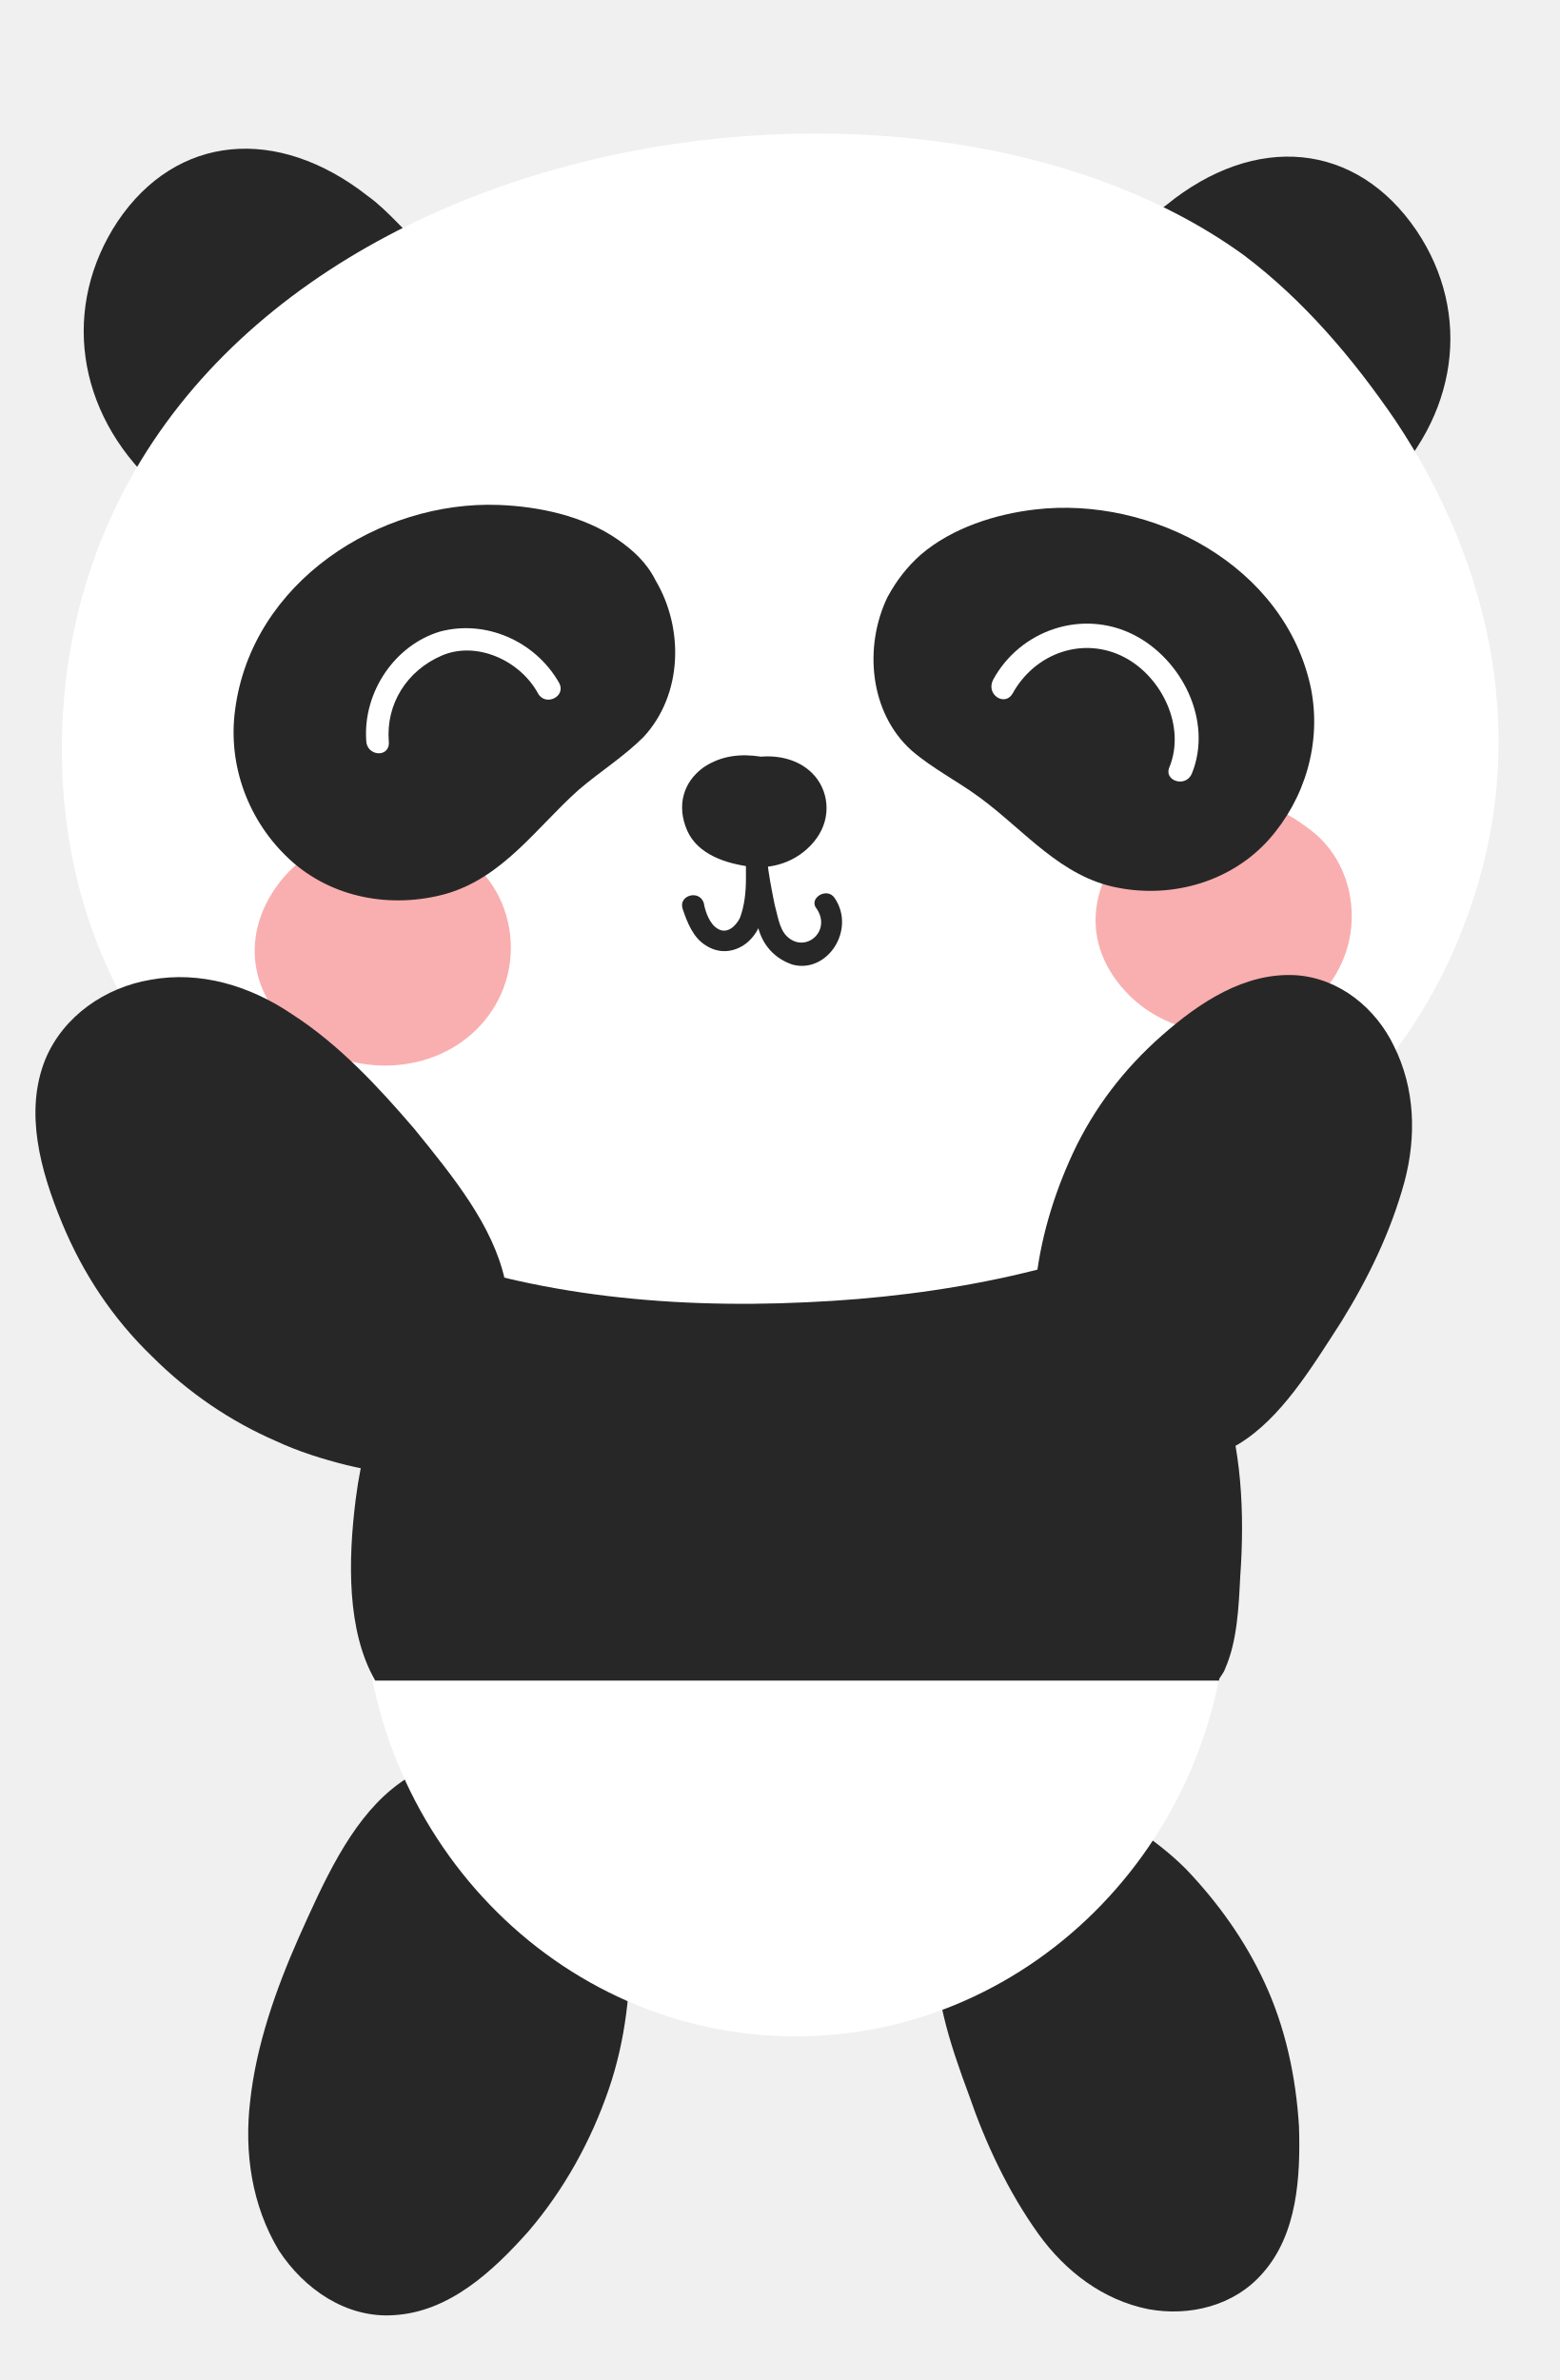
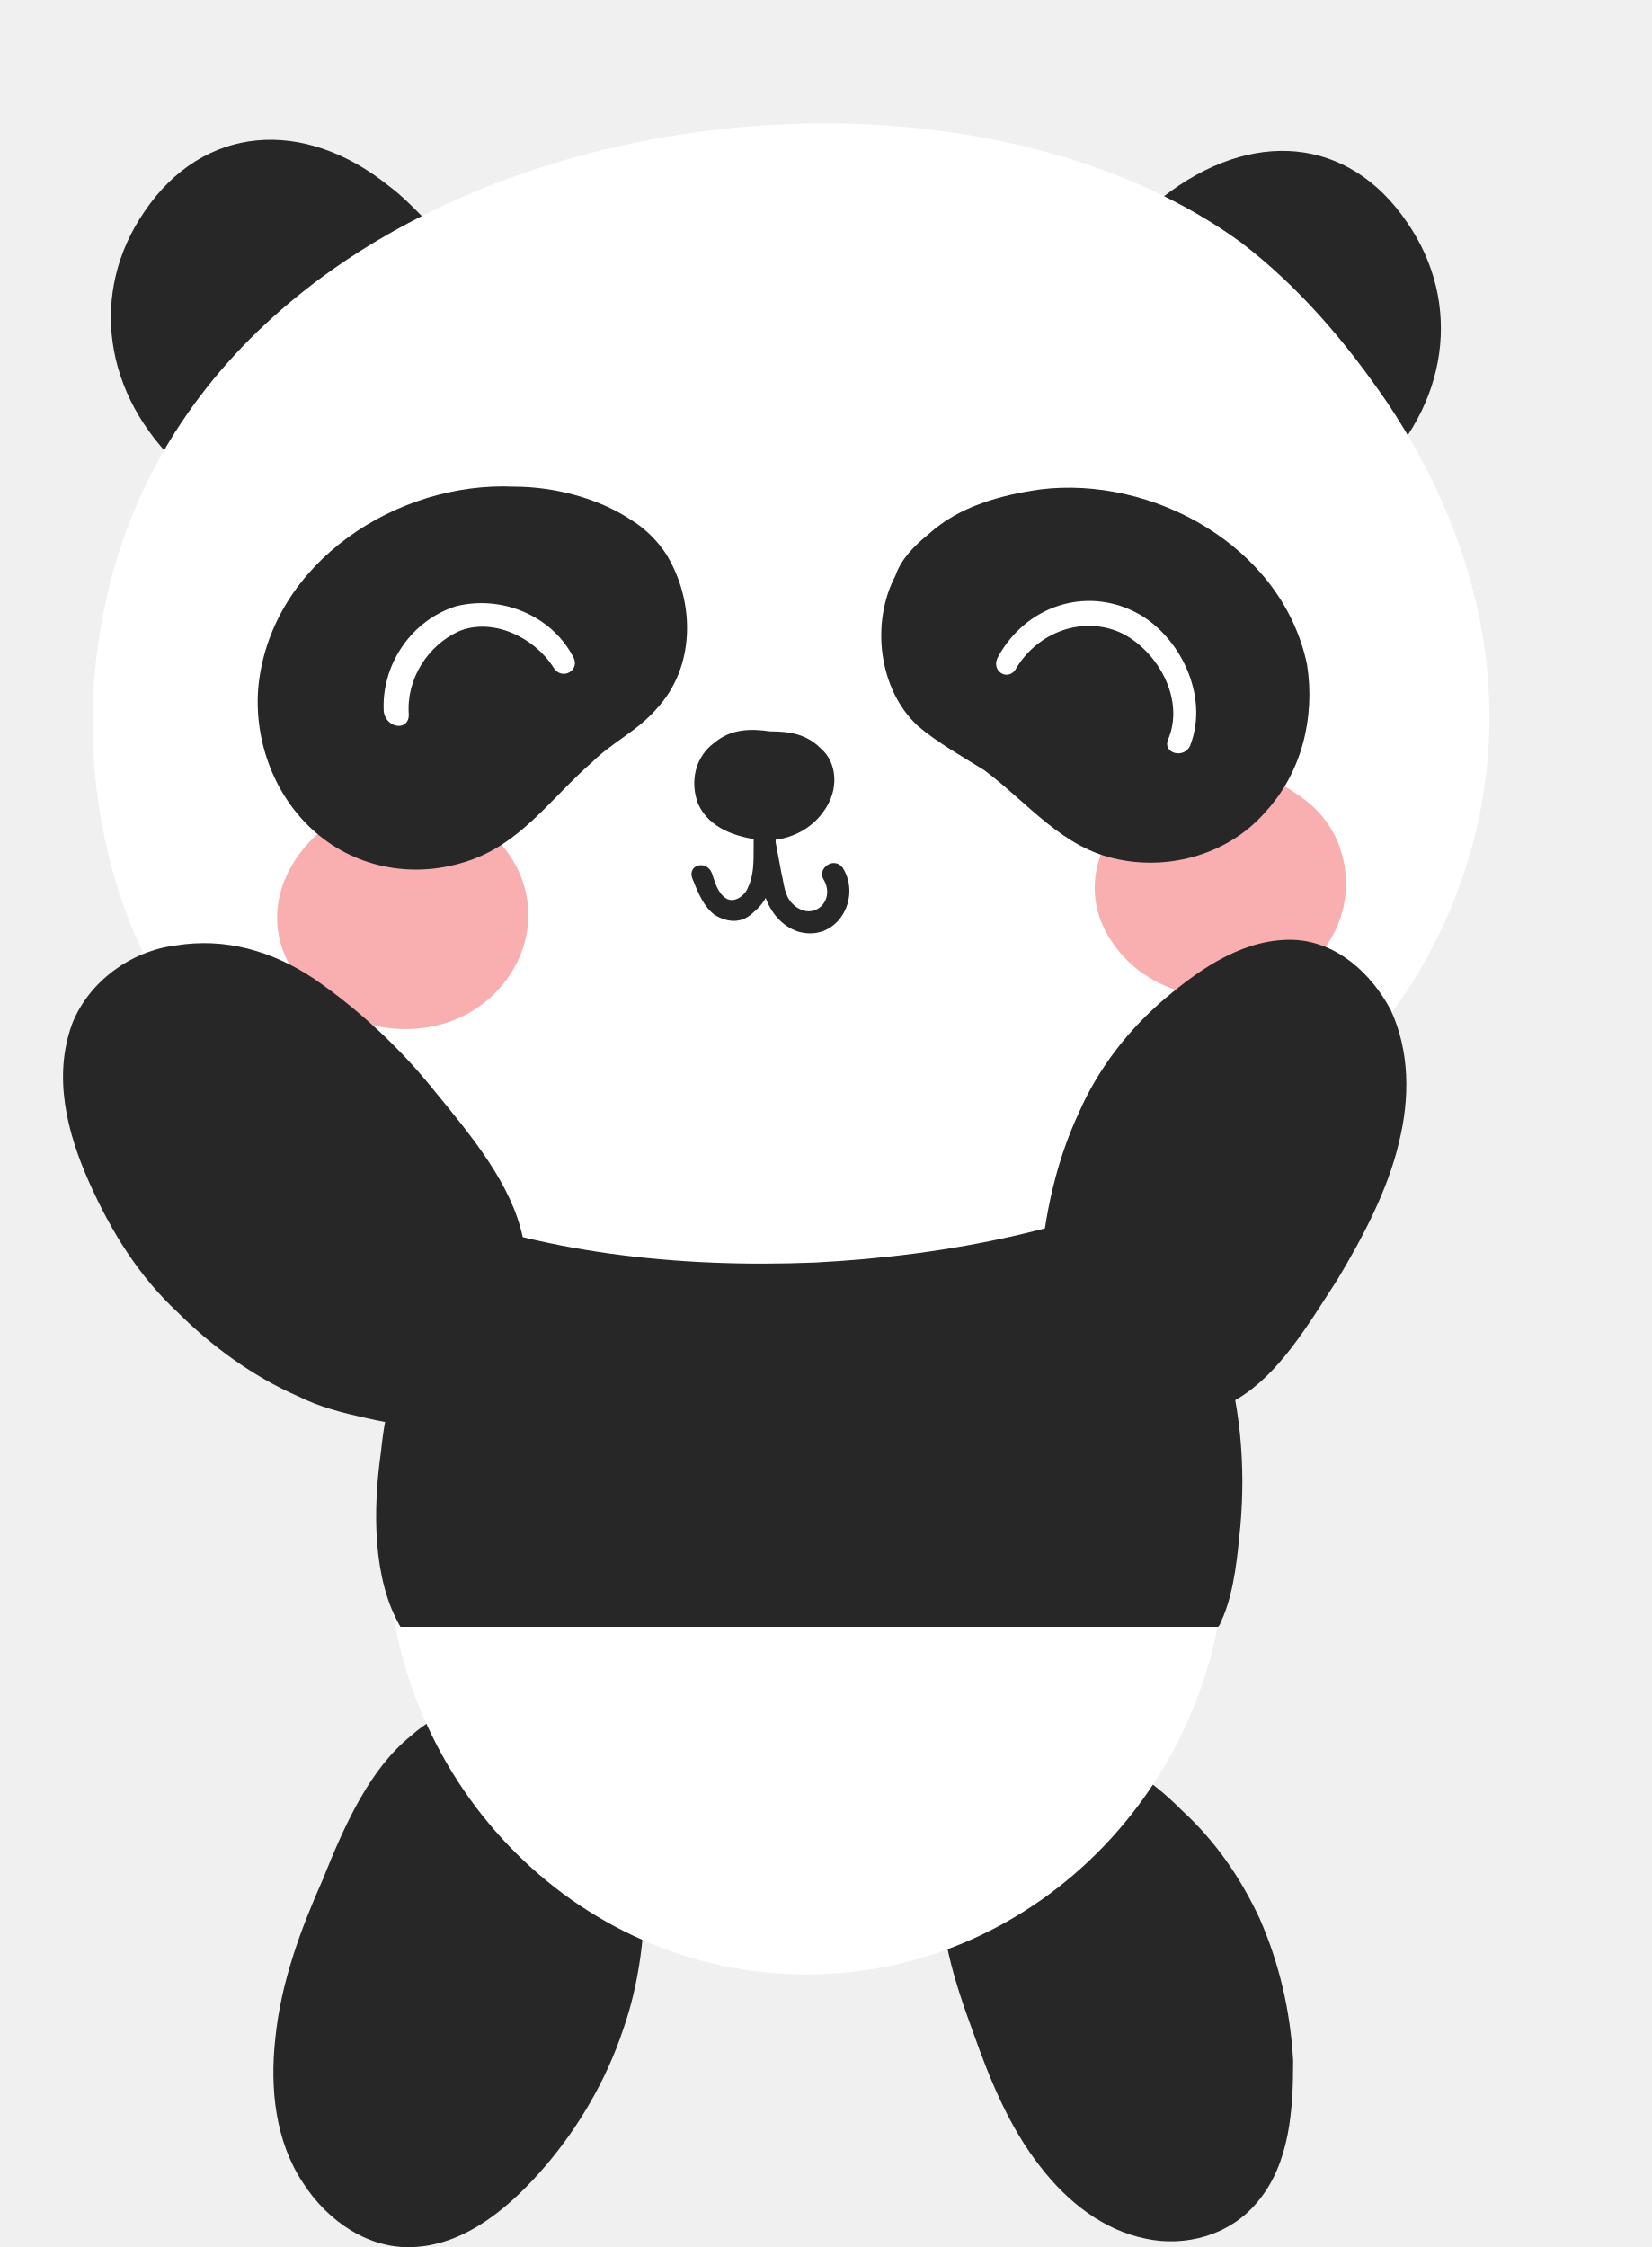
- <svg xmlns="http://www.w3.org/2000/svg" version="1.1" id="Layer_1" x="0px" y="0px" viewBox="0 0 103.5 157.9" enable-background="new 0 0 103.5 157.9" xml:space="preserve">
-   <rect display="none" fill="#1CD3C6" width="1500" height="2000" />
+ <svg xmlns="http://www.w3.org/2000/svg" version="1.1" id="Layer_1" x="0px" y="0px" viewBox="0 0 59.4 80.8" enable-background="new 0 0 59.4 80.8" xml:space="preserve">
+   <rect y="-4.4" display="none" fill="#1CD3C6" width="1500" height="2000" />
  <g>
-     <path fill="#282728" d="M62.2,128.5c-0.4,3.4,0.8,7,2.1,10.5c1.1,3.2,2.6,6.4,4.6,9.2c1.8,2.5,4.3,4.4,7.3,5   c2.7,0.5,5.7-0.2,7.6-2.4c2.3-2.6,2.5-6.4,2.4-9.7c-0.2-3.3-0.9-6.6-2.3-9.6c-1.3-2.8-3.1-5.3-5.2-7.5c-1.1-1.1-2.3-2-3.5-2.8   c-1.3-0.9-2.8-1.8-4.4-1.7c-1,0.1-2.1,0.7-2.9,1.2c-0.9,0.6-1.8,1.2-2.5,2C63.3,124.4,62.5,126.4,62.2,128.5z" />
-     <path fill="#282728" d="M26,118.7c-2.8,2.3-4.5,6.1-6.2,9.9c-1.5,3.4-2.8,7.1-3.2,10.8c-0.4,3.4,0.1,6.9,1.9,9.9   c1.7,2.6,4.5,4.5,7.6,4.3c3.7-0.2,6.6-2.9,9-5.6c2.3-2.7,4.1-5.9,5.3-9.4c1.1-3.2,1.5-6.7,1.4-10.1c-0.1-1.7-0.3-3.4-0.6-5.1   c-0.4-1.8-0.8-3.7-2.1-4.9c-0.8-0.8-2.1-1.2-3.2-1.4c-1.1-0.3-2.3-0.5-3.5-0.5C29.8,116.5,27.7,117.3,26,118.7z" />
-     <ellipse fill="#FFFFFF" cx="52.8" cy="105.3" rx="28.7" ry="29.8" />
-     <path fill="#282728" d="M80.9,111.4c0.1-0.2,0.3-0.4,0.4-0.7c0.8-1.8,0.9-4.1,1-6.1c0.3-4.2,0.1-8.6-1.3-12.5   c-1.4-3.9-4.2-6.8-7-9.2c-1.5-1.3-3.1-2.5-4.9-3.4c-1.8-1-3.8-1.4-5.7-1.7c-4.2-0.6-8.5-0.6-12.8-0.5c-7.1,0.1-15,1-20.5,7.2   c-3.5,4-5.8,9.4-6.5,15c-0.5,4-0.6,8.7,1.3,12H80.9z" />
-     <path fill="#282728" d="M26.3,14.7c-0.6-0.6-1.2-1.2-1.9-1.7c-6-4.7-12.7-4.1-16.6,1.7C4.1,20.3,5,27.3,10.3,32.2   c-0.2,0.4,0,0.9,0.5,1c1.5,0.1,2.6-0.8,3.7-1.7c1.3-1.1,2.6-2.3,3.8-3.5c2.5-2.4,4.8-5,7-7.7c0.5-0.7,1-1.3,1.6-2   c0.4-0.5,1-1.1,0.7-1.8C27.4,15.8,26.8,15.2,26.3,14.7z" />
-     <path fill="#282728" d="M74.2,17c-0.3,0.8,0.4,1.3,0.7,1.8c0.5,0.7,1,1.3,1.6,2c2.2,2.7,4.5,5.3,7,7.7c1.2,1.2,2.5,2.4,3.8,3.5   c1.1,0.9,2.1,1.9,3.7,1.7c0.5,0,0.7-0.6,0.5-1c5.3-5,6.2-11.9,2.5-17.4c-4-5.9-10.7-6.5-16.6-1.7c-0.7,0.5-1.3,1.1-1.9,1.7   C75.1,15.8,74.5,16.4,74.2,17z" />
-     <path fill="#FFFFFF" d="M92.6,27.9c-2.8-4.1-6.1-8-10.1-11C59.8,0.5,10.2,9.1,4.6,43.5c-1.1,6.9-0.4,14.1,2.4,20.4   c8.1,18.5,27.6,23.4,46.5,22.5c18.2-0.8,37.3-7.2,43.9-25.7C101.6,49.2,99,37.5,92.6,27.9z" />
-     <path fill="#F9AFAF" d="M33.9,62.9c0,2.1-0.9,4.2-2.6,5.7c-3.4,3-8.9,2.7-12.1-0.4c-7.1-7.1,3.8-17.4,11.6-11.4   C32.9,58.3,33.9,60.6,33.9,62.9z" />
-     <path fill="#F9AFAF" d="M89.7,60.8c0,2.1-0.9,4.2-2.6,5.7c-3.4,2.9-8.9,2.7-12.1-0.4c-7.1-7,3.8-17.2,11.6-11.3   C88.7,56.2,89.7,58.5,89.7,60.8z" />
-     <path fill="#282728" d="M41,35.8c-2.3-1.6-5.3-2.2-7.9-2.3c-7.9-0.3-16.4,5.1-17.5,13.6c-0.5,3.7,0.9,7.4,3.6,9.9   c2.8,2.6,6.8,3.3,10.4,2.3c3.8-1.1,6-4.4,8.8-6.9c1.4-1.2,3-2.2,4.3-3.5c2.6-2.8,2.7-7.2,0.8-10.4C42.9,37.3,42,36.5,41,35.8z" />
-     <path fill="#282728" d="M58.9,39.6c-1.6,3.3-1.2,7.7,1.6,10.2c1.4,1.2,3,2,4.5,3.1c3,2.2,5.4,5.3,9.2,6c3.6,0.7,7.5-0.4,10-3.2   c2.4-2.7,3.5-6.4,2.8-10c-1.7-8.2-10.6-12.8-18.3-11.9c-2.6,0.3-5.5,1.2-7.6,3C60.2,37.6,59.5,38.5,58.9,39.6z" />
-     <path fill="#282728" d="M53.9,51.3c-0.9-0.9-2.2-1.2-3.4-1.1c-1.3-0.2-2.6-0.1-3.8,0.7c-1.4,1-1.8,2.6-1.1,4.2   c0.7,1.6,2.6,2.2,4.2,2.4c1.7,0.2,3.4-0.5,4.4-1.9C55.2,54.2,55,52.4,53.9,51.3z" />
-     <path fill="#282728" d="M50.9,55.8c0-0.9-1.5-1-1.4,0c0,0.8,0,1.7,0,2.5c0,0.9-0.1,1.8-0.4,2.6c-0.3,0.6-0.9,1.1-1.5,0.7   c-0.5-0.3-0.8-1.1-0.9-1.7c-0.3-0.9-1.7-0.5-1.4,0.4c0.3,0.9,0.7,1.9,1.5,2.4c0.9,0.6,1.9,0.5,2.7-0.1c0.9-0.7,1.2-1.8,1.4-3   C50.9,58.4,50.9,57.1,50.9,55.8z" />
-     <path fill="#282728" d="M55.4,59.6c-0.5-0.8-1.8,0-1.2,0.7c1,1.5-0.8,3-2,1.8c-0.5-0.5-0.6-1.4-0.8-2.1c-0.2-1-0.4-2-0.5-3   c-0.2-0.9-1.6-0.5-1.4,0.4c0.2,1.4,0.4,2.8,0.8,4.1c0.3,1.2,1.1,2.1,2.3,2.5C54.9,64.6,56.8,61.7,55.4,59.6z" />
-     <path fill="#282728" d="M33.5,84.9c-0.8-3.6-3.4-6.8-6-10c-2.4-2.8-5-5.6-8.1-7.6c-2.8-1.9-6.1-2.9-9.4-2.3c-3,0.5-5.8,2.4-7,5.3   c-1.4,3.5-0.3,7.4,1.1,10.8c1.4,3.4,3.4,6.4,6,8.9c2.4,2.4,5.2,4.3,8.2,5.6c1.5,0.7,3.1,1.2,4.7,1.6c1.7,0.4,3.6,0.8,5.2,0.1   c1-0.4,1.9-1.5,2.6-2.4c0.8-0.9,1.4-1.9,1.9-3C33.9,89.4,34,87.1,33.5,84.9z" />
-     <path fill="#282728" d="M82.2,95.8c2.8-1.7,4.8-5,6.8-8.1c1.8-2.9,3.3-6,4.2-9.3c0.8-3,0.7-6.2-0.7-9c-1.2-2.5-3.6-4.5-6.5-4.7   c-3.4-0.2-6.4,1.8-8.9,4c-2.5,2.2-4.5,4.8-5.9,7.8c-1.3,2.8-2.2,5.8-2.5,8.9c-0.1,1.5-0.2,3.1,0,4.6c0.1,1.6,0.3,3.4,1.4,4.6   c0.7,0.8,1.8,1.3,2.7,1.6c1,0.4,2,0.7,3.1,0.8C78.5,97.3,80.5,96.8,82.2,95.8z" />
-     <path fill="#FFFFFF" d="M25.8,49.2c-0.2-2.5,1.2-4.7,3.5-5.7c2.3-1,5.2,0.3,6.4,2.5c0.5,0.9,1.9,0.2,1.4-0.7   c-1.6-2.8-4.9-4.2-7.9-3.4c-3,0.9-5.1,4-4.9,7.2C24.3,50.2,25.9,50.3,25.8,49.2z" />
-     <path fill="#FFFFFF" d="M67.2,46c1.5-2.7,4.7-3.8,7.4-2.4c2.5,1.3,4.1,4.6,3,7.3c-0.4,0.9,1.1,1.4,1.5,0.4c1.4-3.5-0.7-7.6-3.9-9.2   c-3.4-1.7-7.5-0.3-9.3,3C65.4,46.1,66.7,46.9,67.2,46z" />
+     <path fill="#282728" d="M33.9,67.5c-0.2,1.8,0.4,3.7,1.1,5.6c0.6,1.7,1.3,3.4,2.4,4.8c1,1.3,2.3,2.3,3.8,2.6c1.4,0.3,3-0.1,4-1.3   c1.2-1.4,1.3-3.4,1.3-5.1c-0.1-1.8-0.5-3.5-1.2-5.1c-0.7-1.5-1.6-2.8-2.8-3.9c-0.6-0.6-1.2-1.1-1.9-1.5c-0.7-0.5-1.5-1-2.3-0.9   c-0.5,0-1.1,0.4-1.5,0.6c-0.5,0.3-0.9,0.7-1.3,1.1C34.5,65.4,34,66.4,33.9,67.5z" />
+     <path fill="#282728" d="M14.8,62.4c-1.5,1.2-2.4,3.2-3.2,5.2c-0.8,1.8-1.5,3.7-1.7,5.7c-0.2,1.8,0,3.7,1,5.2c0.9,1.4,2.4,2.4,4,2.3   c1.9-0.1,3.5-1.5,4.7-2.9c1.2-1.4,2.2-3.1,2.8-4.9c0.6-1.7,0.8-3.5,0.8-5.3c0-0.9-0.1-1.8-0.3-2.7c-0.2-0.9-0.4-1.9-1.1-2.6   c-0.4-0.4-1.1-0.6-1.7-0.8c-0.6-0.2-1.2-0.3-1.8-0.3C16.8,61.2,15.7,61.6,14.8,62.4z" />
+     <ellipse fill="#FFFFFF" cx="29" cy="55.3" rx="15.1" ry="15.7" />
+     <path fill="#282728" d="M43.8,58.5c0.1-0.1,0.1-0.2,0.2-0.4c0.4-1,0.5-2.2,0.6-3.2c0.2-2.2,0-4.5-0.7-6.6c-0.8-2-2.2-3.6-3.7-4.8   c-0.8-0.7-1.7-1.3-2.6-1.8c-1-0.5-2-0.7-3-0.9c-2.2-0.3-4.5-0.3-6.7-0.3c-3.7,0.1-7.9,0.5-10.8,3.8c-1.9,2.1-3.1,4.9-3.4,7.9   c-0.3,2.1-0.3,4.6,0.7,6.3H43.8z" />
+     <path fill="#282728" d="M15,7.6c-0.3-0.3-0.6-0.6-1-0.9c-3.1-2.5-6.7-2.2-8.8,0.9c-2,2.9-1.5,6.6,1.3,9.2c-0.1,0.2,0,0.5,0.3,0.5   c0.8,0.1,1.4-0.4,1.9-0.9c0.7-0.6,1.4-1.2,2-1.9c1.3-1.3,2.5-2.6,3.7-4.1c0.3-0.3,0.6-0.7,0.8-1c0.2-0.3,0.5-0.6,0.4-1   C15.5,8.1,15.2,7.8,15,7.6z" />
+     <path fill="#282728" d="M40.2,8.8c-0.1,0.4,0.2,0.7,0.4,1c0.3,0.4,0.5,0.7,0.8,1c1.2,1.4,2.4,2.8,3.7,4.1c0.7,0.6,1.3,1.3,2,1.9   c0.6,0.5,1.1,1,1.9,0.9c0.3,0,0.4-0.3,0.3-0.5c2.8-2.6,3.3-6.3,1.3-9.2c-2.1-3.1-5.6-3.4-8.8-0.9c-0.3,0.3-0.7,0.6-1,0.9   C40.7,8.1,40.4,8.4,40.2,8.8z" />
+     <path fill="#FFFFFF" d="M49.9,14.5c-1.5-2.2-3.2-4.2-5.3-5.8c-12-8.7-38.1-4.1-41,14C3,26.3,3.4,30.1,4.8,33.5   c4.3,9.7,14.6,12.3,24.5,11.9C39,44.9,49,41.5,52.5,31.8C54.7,25.7,53.3,19.6,49.9,14.5z" />
+     <path fill="#F9AFAF" d="M19,32.9c0,1.1-0.5,2.2-1.4,3c-1.8,1.6-4.7,1.4-6.4-0.2c-3.8-3.7,2-9.2,6.1-6C18.4,30.5,19,31.7,19,32.9z" />
+     <path fill="#F9AFAF" d="M48.4,31.8c0,1.1-0.5,2.2-1.4,3c-1.8,1.5-4.7,1.4-6.4-0.2c-3.8-3.7,2-9,6.1-6   C47.9,29.4,48.4,30.6,48.4,31.8z" />
+     <path fill="#282728" d="M22.7,18.7c-1.2-0.8-2.8-1.2-4.2-1.2c-4.2-0.2-8.7,2.7-9.2,7.1c-0.2,1.9,0.5,3.9,1.9,5.2   c1.5,1.4,3.6,1.8,5.5,1.2c2-0.6,3.1-2.3,4.6-3.6c0.7-0.7,1.6-1.1,2.3-1.9C25,24,25,21.7,24,20C23.7,19.5,23.2,19,22.7,18.7z" />
+     <path fill="#282728" d="M32.2,20.7c-0.9,1.7-0.6,4.1,0.8,5.4c0.7,0.6,1.6,1.1,2.4,1.6c1.6,1.2,2.8,2.8,4.8,3.2   c1.9,0.4,4-0.2,5.3-1.7c1.3-1.4,1.8-3.4,1.5-5.3c-0.9-4.3-5.6-6.8-9.6-6.3c-1.4,0.2-2.9,0.6-4,1.6C32.9,19.6,32.4,20.1,32.2,20.7z" />
+     <path fill="#282728" d="M29.5,26.9c-0.5-0.5-1.1-0.6-1.8-0.6c-0.7-0.1-1.4-0.1-2,0.4c-0.7,0.5-0.9,1.4-0.6,2.2   c0.4,0.9,1.4,1.2,2.2,1.3c0.9,0.1,1.8-0.3,2.3-1C30.2,28.4,30.1,27.4,29.5,26.9z" />
+     <path fill="#282728" d="M27.9,29.2c0-0.5-0.8-0.5-0.8,0c0,0.4,0,0.9,0,1.3c0,0.5,0,1-0.2,1.4c-0.1,0.3-0.5,0.6-0.8,0.4   c-0.3-0.2-0.4-0.6-0.5-0.9c-0.2-0.5-0.9-0.3-0.7,0.2c0.2,0.5,0.4,1,0.8,1.3c0.5,0.3,1,0.3,1.4-0.1c0.5-0.4,0.7-1,0.7-1.6   C27.9,30.6,27.9,29.9,27.9,29.2z" />
+     <path fill="#282728" d="M30.3,31.2c-0.3-0.4-0.9,0-0.7,0.4c0.5,0.8-0.4,1.6-1.1,0.9c-0.3-0.3-0.3-0.7-0.4-1.1   c-0.1-0.5-0.2-1.1-0.3-1.6c-0.1-0.5-0.8-0.3-0.7,0.2c0.1,0.7,0.2,1.5,0.4,2.2c0.2,0.6,0.6,1.1,1.2,1.3C30.1,33.9,31,32.3,30.3,31.2   z" />
+     <path fill="#282728" d="M18.8,44.5c-0.4-1.9-1.8-3.6-3.2-5.3c-1.2-1.5-2.7-2.9-4.3-4c-1.5-1-3.2-1.5-5-1.2   c-1.6,0.2-3.1,1.3-3.7,2.8c-0.7,1.9-0.2,3.9,0.6,5.7C4,44.3,5,45.9,6.4,47.2c1.2,1.2,2.7,2.3,4.3,3c0.8,0.4,1.6,0.6,2.5,0.8   c0.9,0.2,1.9,0.4,2.7,0c0.5-0.2,1-0.8,1.4-1.2c0.4-0.5,0.7-1,1-1.6C19,46.9,19,45.7,18.8,44.5z" />
+     <path fill="#282728" d="M44.5,50.3c1.5-0.9,2.5-2.6,3.6-4.3c0.9-1.5,1.8-3.2,2.2-4.9c0.4-1.6,0.4-3.3-0.3-4.8   c-0.7-1.3-1.9-2.4-3.4-2.5c-1.8-0.1-3.4,1-4.7,2.1c-1.3,1.1-2.4,2.5-3.1,4.1c-0.7,1.5-1.1,3.1-1.3,4.7c-0.1,0.8-0.1,1.6,0,2.4   c0.1,0.8,0.2,1.8,0.7,2.5c0.4,0.4,0.9,0.7,1.4,0.9c0.5,0.2,1.1,0.4,1.6,0.4C42.5,51.1,43.6,50.8,44.5,50.3z" />
+     <path fill="#FFFFFF" d="M14.7,25.7c-0.1-1.3,0.7-2.5,1.8-3c1.2-0.5,2.7,0.2,3.4,1.3c0.3,0.5,1,0.1,0.7-0.4   c-0.8-1.5-2.6-2.2-4.2-1.8c-1.6,0.5-2.7,2.1-2.6,3.8C13.9,26.2,14.7,26.3,14.7,25.7z" />
+     <path fill="#FFFFFF" d="M36.5,24.1c0.8-1.4,2.5-2,3.9-1.3c1.3,0.7,2.2,2.4,1.6,3.8c-0.2,0.5,0.6,0.7,0.8,0.2c0.7-1.8-0.4-4-2-4.8   c-1.8-0.9-3.9-0.2-4.9,1.6C35.6,24.1,36.2,24.5,36.5,24.1z" />
  </g>
</svg>
